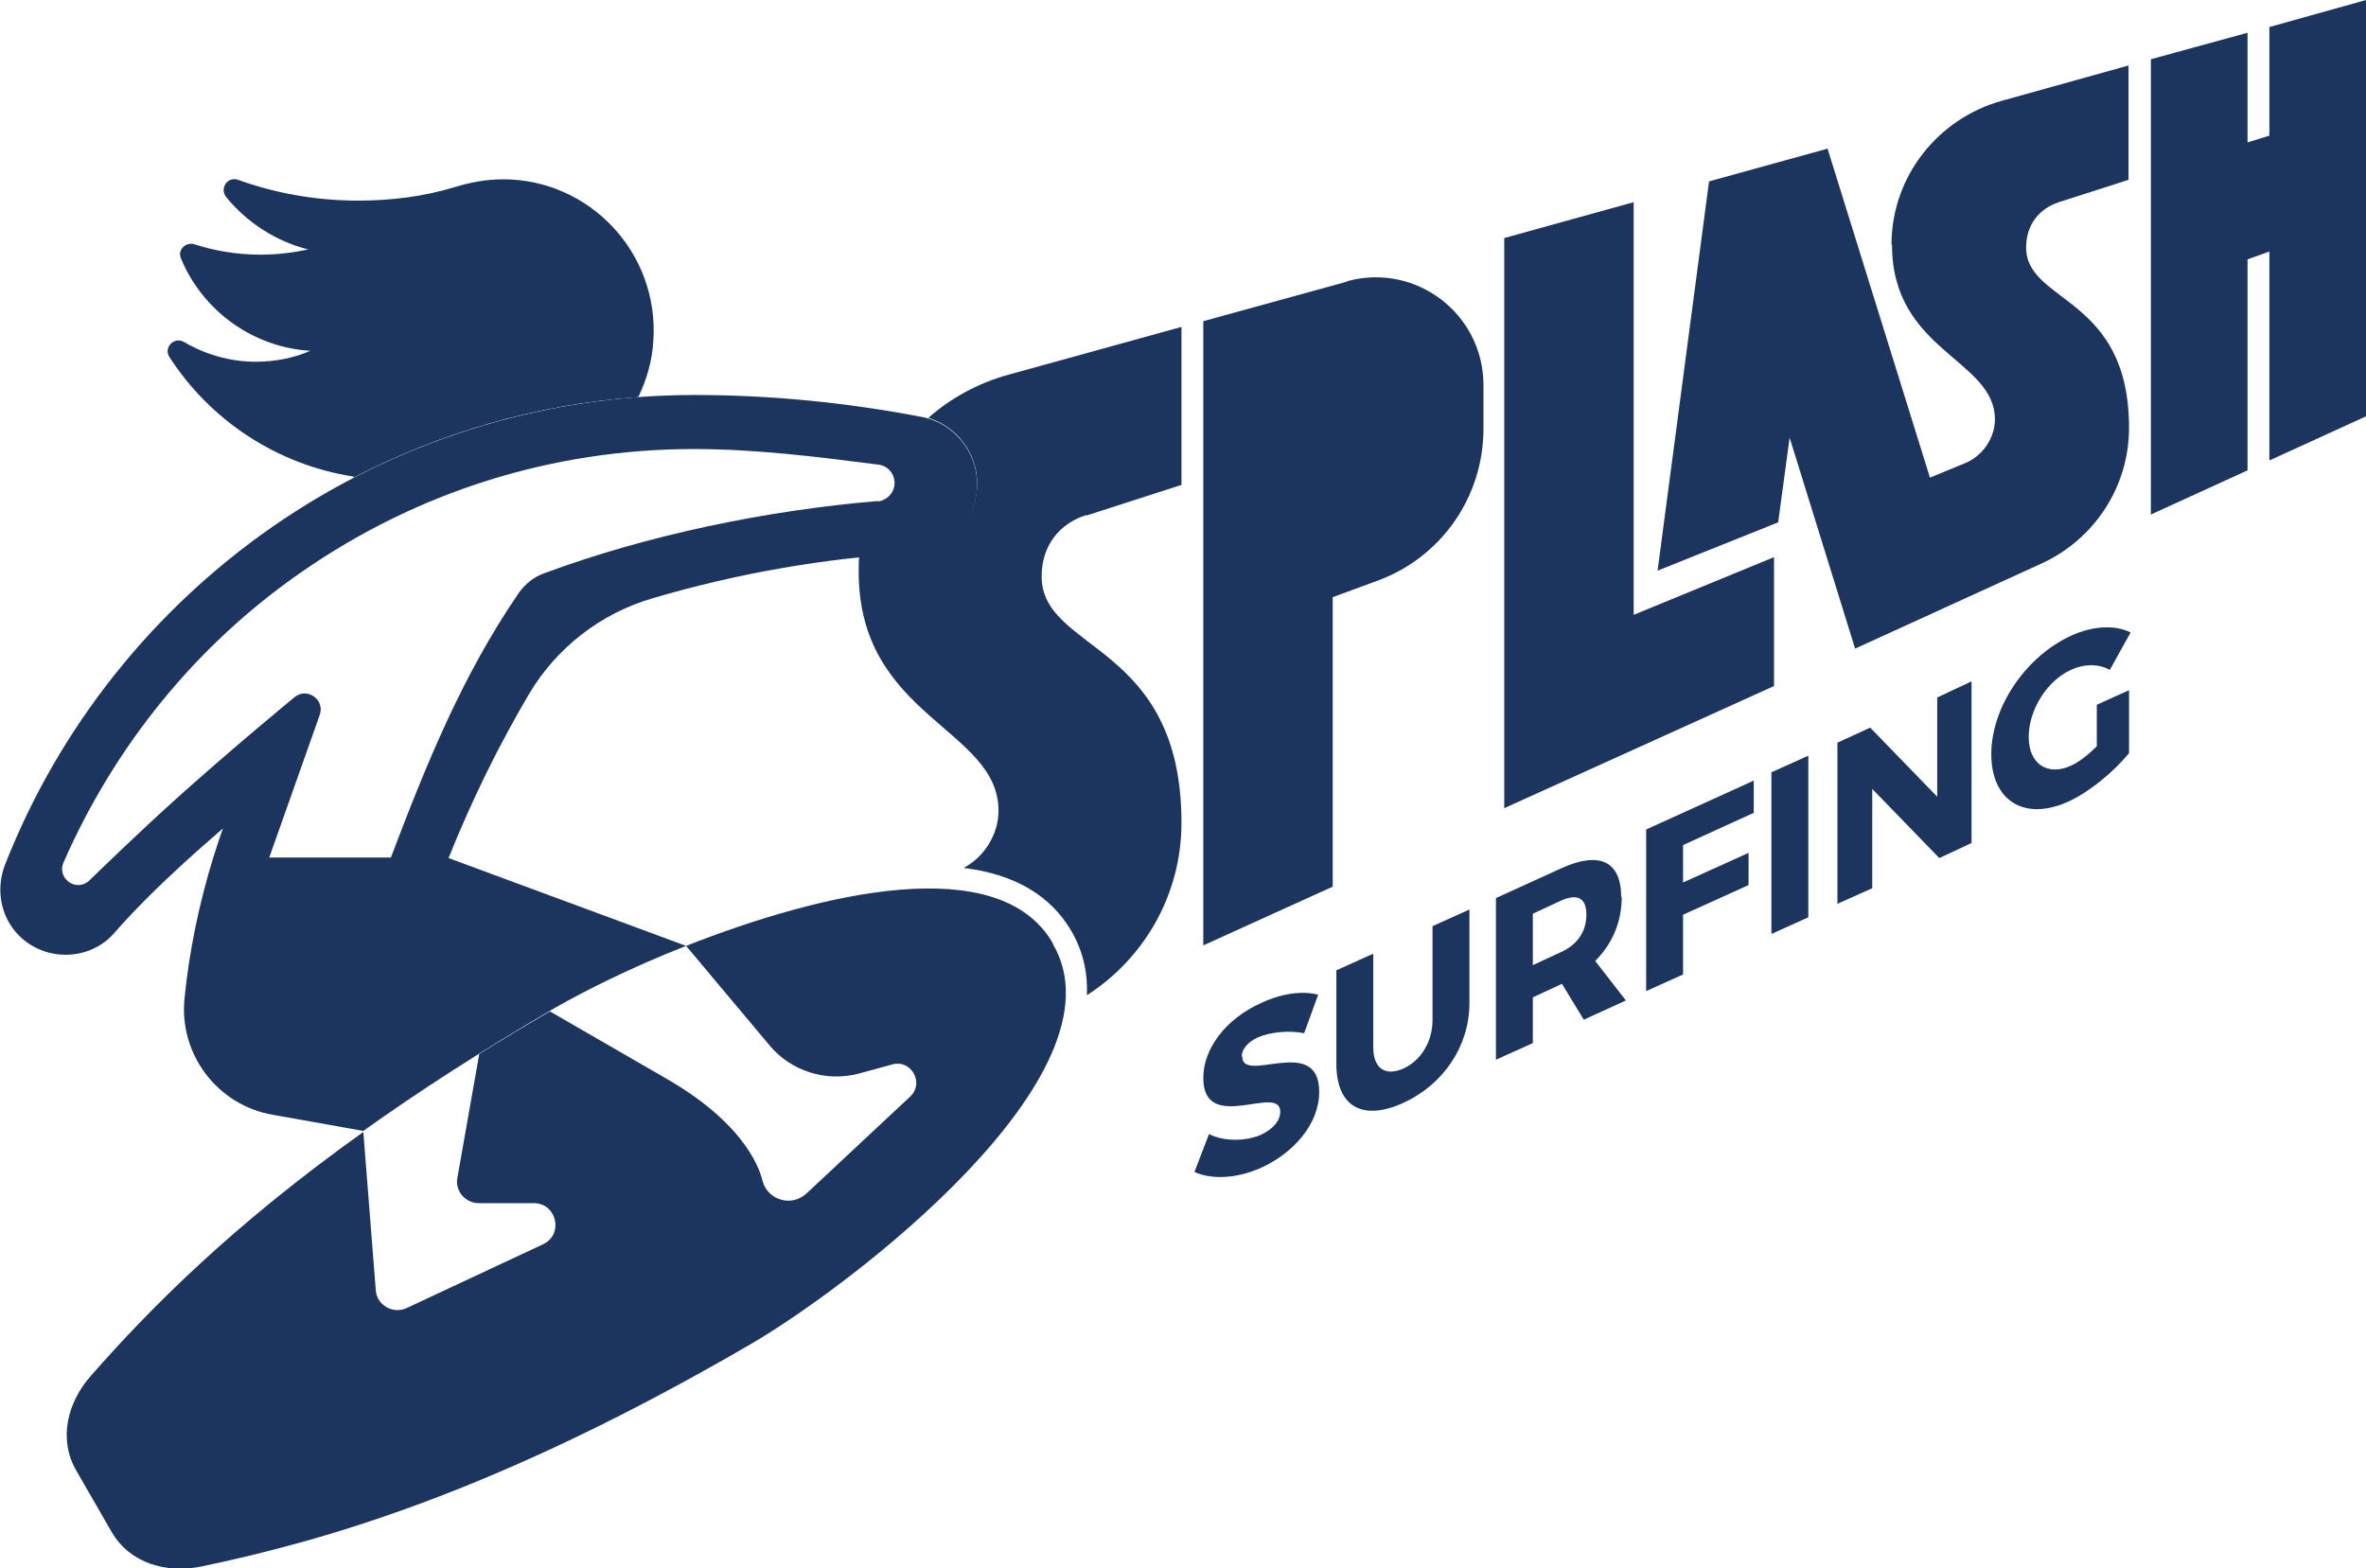
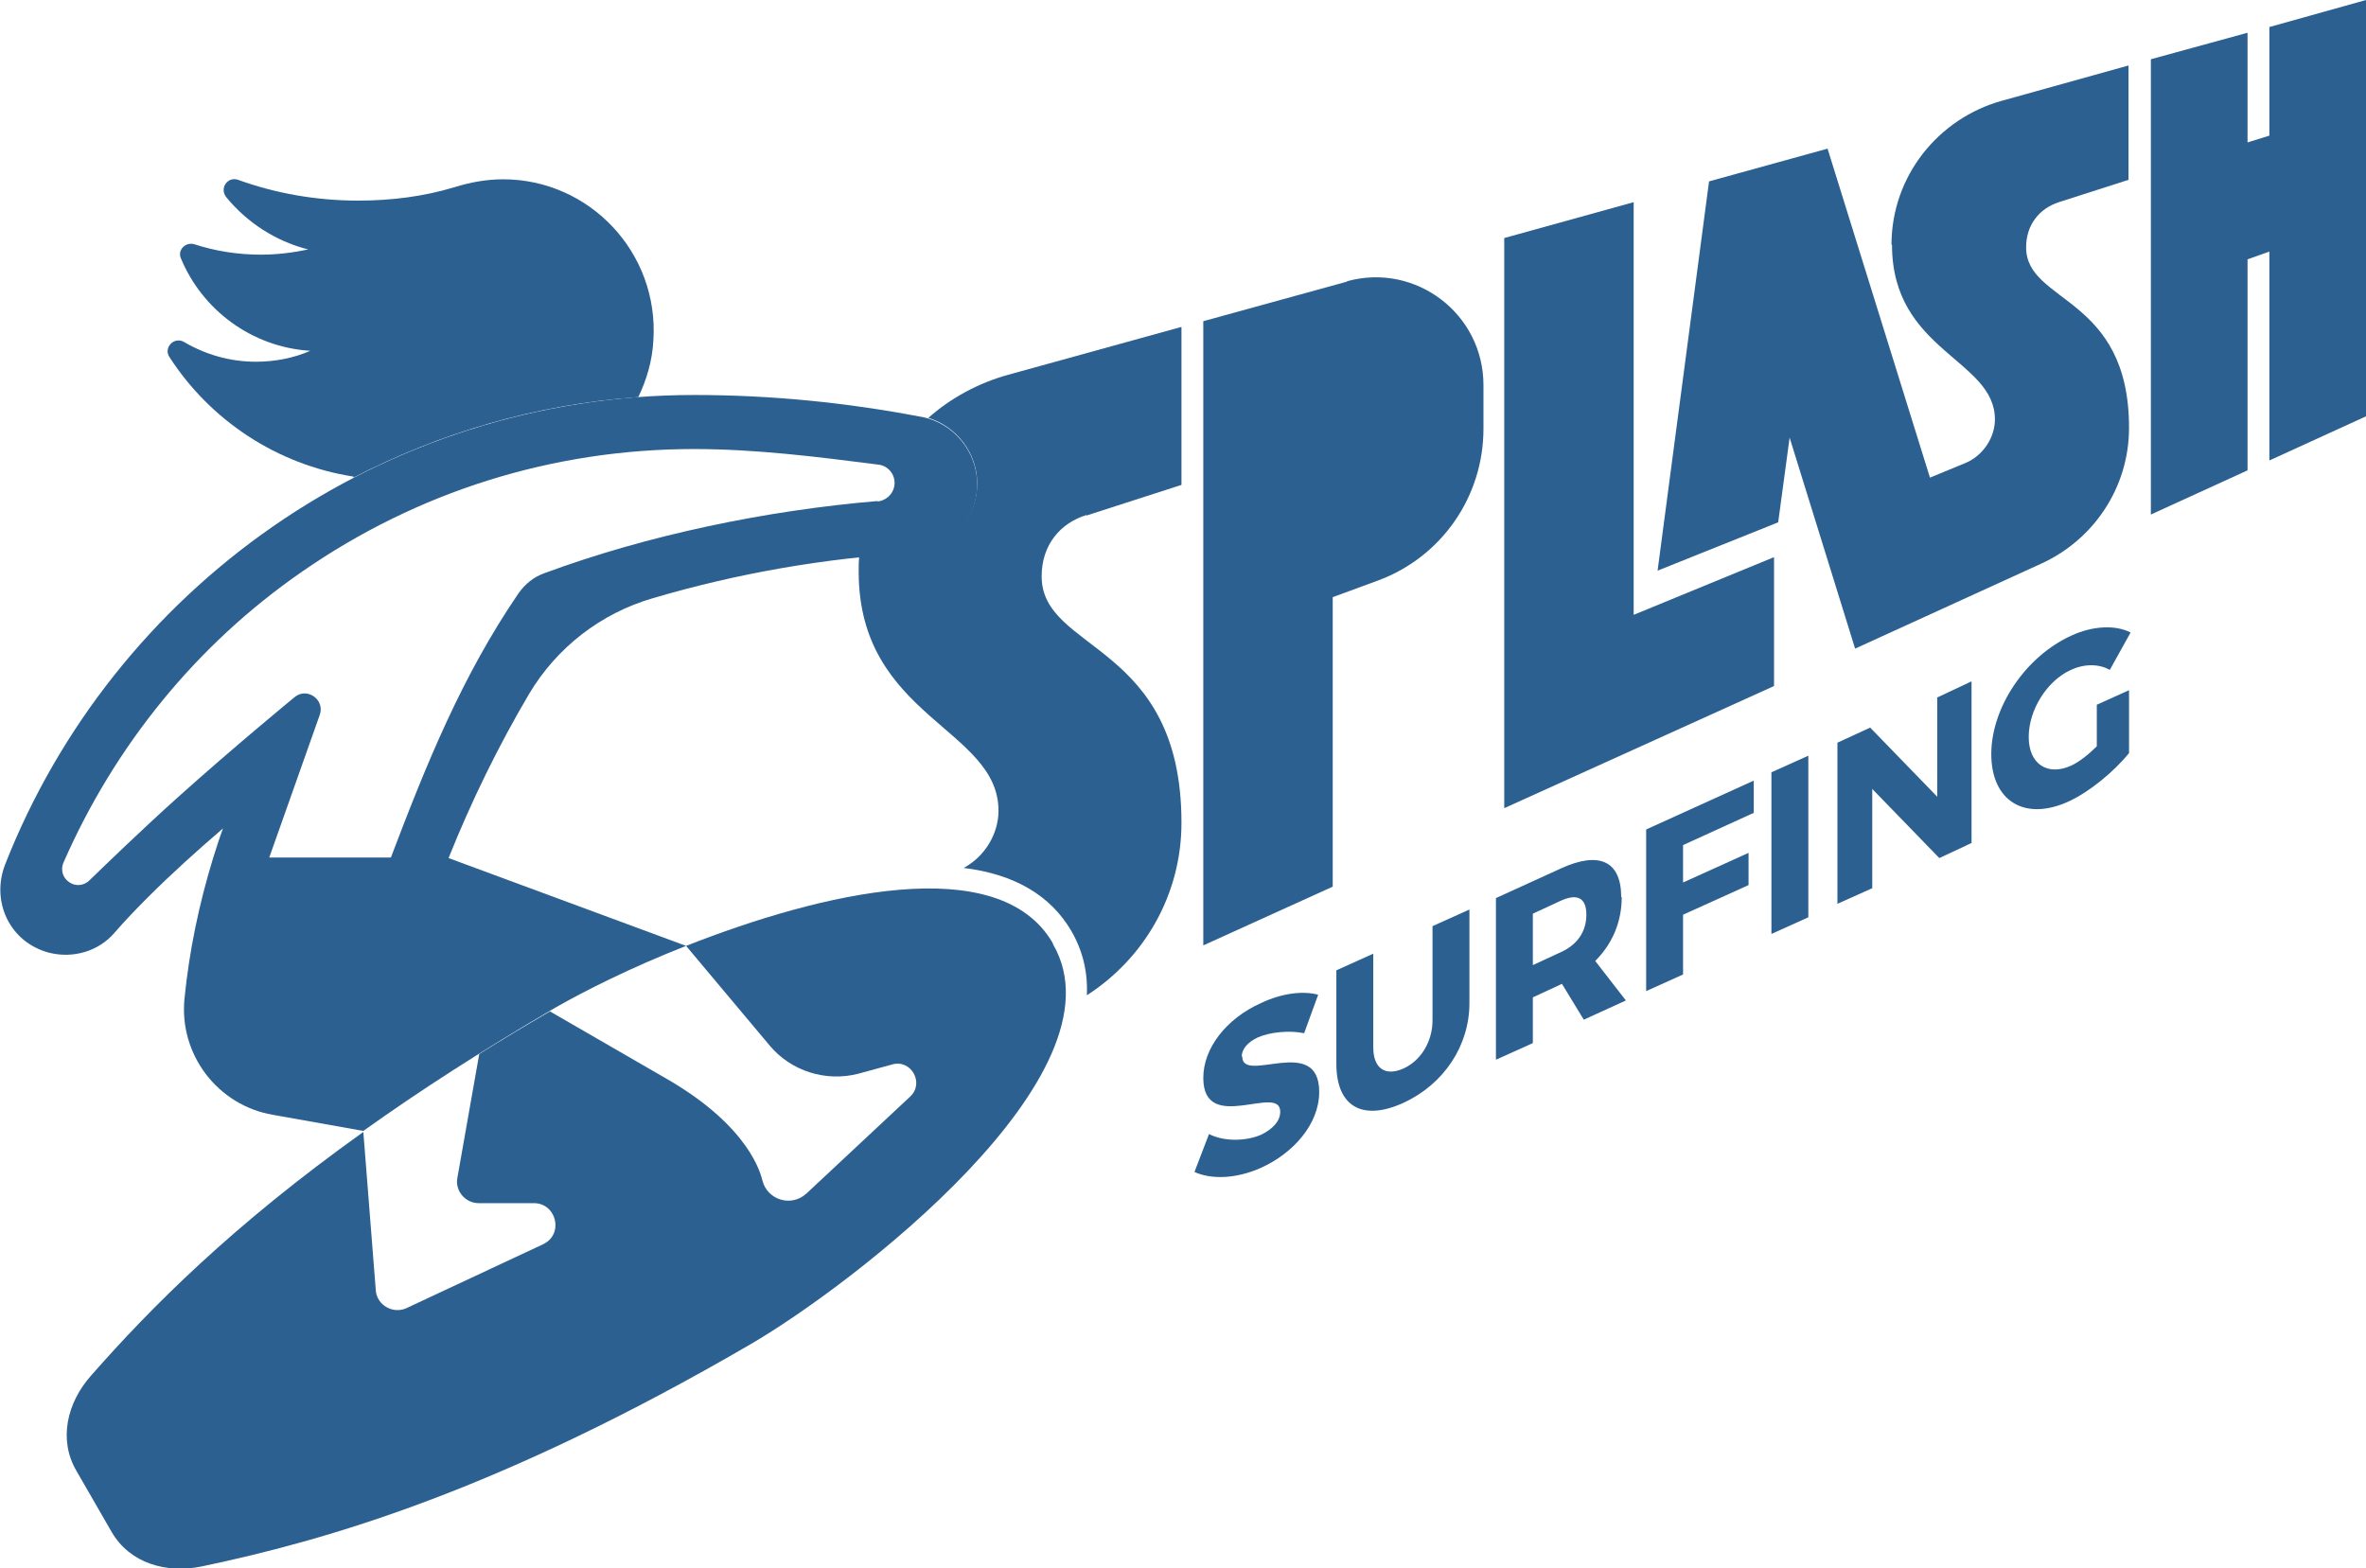
<svg xmlns="http://www.w3.org/2000/svg" id="Layer_1" viewBox="0 0 455.19 301.53">
  <defs>
    <style>
      .cls-1 {
-         fill: #1c355e;
+         fill: #2b6091;
      }
    </style>
  </defs>
  <g id="Horizontal">
    <g>
      <g>
        <path class="cls-1" d="M 238.9 203.3 c 0 -1.5 1.2 -2.8 3.1 -3.7 c 2.3 -1 6 -1.4 8.9 -0.8 l 2.7 -7.4 c -2.9 -0.8 -7 -0.3 -11 1.6 c -6.7 3 -11.1 8.7 -11.1 14.4 c 0 11 14.8 1 14.8 6.5 c 0 1.8 -1.4 3.3 -3.6 4.4 c -2.9 1.3 -7.2 1.4 -10.1 -0.1 l -2.8 7.3 c 3.3 1.5 8.1 1.3 12.8 -0.8 c 6.2 -2.8 11.2 -8.4 11.2 -14.6 c 0 -11.2 -14.8 -1.4 -14.8 -6.8 Z" />
        <path class="cls-1" d="M 275.6 196.3 c 0 4.2 -2.3 7.8 -5.6 9.3 c -3.4 1.5 -5.8 0.1 -5.8 -4.1 v -18 l -7.1 3.2 v 18 c 0 8.2 5 11.1 12.9 7.5 c 7.8 -3.6 12.7 -11 12.7 -19.2 v -18 l -7.1 3.2 v 18 Z" />
        <path class="cls-1" d="M 311.9 172.6 c 0 -6.9 -4.2 -8.9 -11.6 -5.5 l -12.5 5.7 v 31.1 l 7.1 -3.2 v -8.8 l 5.4 -2.5 l 0.2 -0.1 l 4.2 6.9 l 8.1 -3.7 l -5.9 -7.6 c 3.3 -3.3 5.1 -7.5 5.1 -12.3 Z M 300.3 183.2 l -5.4 2.5 v -9.9 l 5.4 -2.5 c 3.1 -1.4 4.9 -0.6 4.9 2.7 s -1.8 5.8 -4.9 7.2 Z" />
        <polygon class="cls-1" points="316.7,190.7 323.8,187.5 323.8,176 336.4,170.3 336.4,164.1 323.8,169.8 323.8,162.6 337.4,156.4 337.4,150.2 316.7,159.6 316.7,190.7" />
        <polygon class="cls-1" points="340.8,179.7 347.9,176.5 347.9,145.4 340.8,148.6 340.8,179.7" />
        <polygon class="cls-1" points="372.7,153.3 359.8,140 353.5,142.9 353.5,173.9 360.2,170.9 360.2,151.8 373.1,165.1 379.3,162.2 379.3,131.1 372.7,134.2 372.7,153.3" />
        <path class="cls-1" d="M 403.5 143.5 c -1.7 1.7 -3.5 3.1 -5 3.8 c -4.6 2.1 -8.2 -0.3 -8.2 -5.5 s 3.5 -10.8 8.1 -12.9 c 2.6 -1.2 5.4 -1.2 7.5 0 l 4 -7.2 c -2.9 -1.5 -7.3 -1.3 -11.4 0.6 c -8.8 4 -15.4 13.8 -15.4 22.8 s 6.4 13 14.9 9.1 c 3.9 -1.8 8.6 -5.6 11.6 -9.3 v -12.1 l -6.2 2.8 v 8 Z" />
      </g>
      <g>
        <path class="cls-1" d="M 259.1 54.2 l -27.6 7.6 v 120.1 l 24.9 -11.3 v -55.7 l 8.7 -3.2 c 12.2 -4.5 20.3 -16.1 20.3 -29.2 v -8.4 c 0 -13.7 -13 -23.6 -26.2 -20 Z" />
        <polygon class="cls-1" points="314.3,38.9 289.4,45.8 289.4,155.5 341.3,132 341.3,107.2 314.3,118.3 314.3,38.9" />
        <polygon class="cls-1" points="436.6,5.2 436.6,26.1 432.4,27.4 432.4,6.3 413.8,11.4 413.8,99 432.4,90.5 432.4,49.9 436.6,48.4 436.6,88.6 455.2,80.1 455.2,0 436.6,5.2" />
        <path class="cls-1" d="M 209 99.2 l 18.3 -5.9 v -30.4 l -33.3 9.2 c -5.8 1.6 -11.1 4.5 -15.4 8.3 c 5.5 1.7 9.4 6.8 9.4 12.6 h 0 c 0 7 -5.5 12.8 -12.5 13.2 c -3.4 0.2 -6.8 0.5 -10.2 0.9 c -0.1 1 -0.1 1.9 -0.1 2.9 c 0 28 26.9 30.1 26.9 46 c 0 4.4 -2.6 8.8 -6.7 11 c 9.8 1.2 16.7 5.3 20.7 12.1 c 2.2 3.8 3.2 7.9 3 12.4 c 10.9 -7 18.2 -19.2 18.2 -33.2 c 0 -34.8 -26.9 -32.8 -26.9 -47.4 c 0 -6 3.5 -10.2 8.6 -11.8 Z" />
        <path class="cls-1" d="M 364 47.1 c 0 20.5 19.8 22 19.8 33.6 c 0 3.5 -2.3 7 -5.7 8.4 l -6.8 2.8 l -19.7 -63.3 l -22.8 6.3 l -9.9 74.9 l 23.2 -9.3 l 2.2 -16.3 l 12.6 40.6 l 35.7 -16.3 c 10 -4.5 17 -14.5 17 -26.2 c 0 -25.5 -19.8 -23.9 -19.8 -34.7 c 0 -4.4 2.6 -7.5 6.3 -8.7 l 13.4 -4.3 V 12.6 l -24.4 6.8 c -12.2 3.4 -21.2 14.5 -21.2 27.7 Z" />
      </g>
    </g>
    <g>
      <path class="cls-1" d="M 177.2 80.2 c -14.1 -2.7 -28.7 -4.2 -43.6 -4.2 c -60.3 0 -111.8 37.4 -132.6 90.3 c -2.8 7.2 0.9 15 8.4 17 c 4.7 1.2 9.6 -0.3 12.6 -3.8 c 2 -2.3 4.2 -4.6 6.4 -6.8 c 4.7 -4.7 9.6 -9.1 14.5 -13.3 c -0.7 1.9 -1.3 3.8 -1.9 5.7 c -2.7 8.8 -4.6 17.9 -5.5 27 c -1.1 10.8 6.4 20.6 17 22.4 l 17.4 3.1 c 10.5 -7.5 22.7 -15.4 36.9 -23.7 c 5.6 -3.2 14.7 -7.8 25.2 -11.9 c 0 0 -45.7 -16.9 -45.7 -16.9 c 4.4 -11 9.6 -21.6 15.5 -31.6 c 5.3 -8.9 13.8 -15.5 23.8 -18.4 c 16.3 -4.8 33 -7.7 49.9 -8.7 c 7 -0.4 12.5 -6.2 12.5 -13.2 h 0 c 0 -6.3 -4.5 -11.8 -10.7 -13 Z M 168.9 96.4 c -21.4 1.8 -44.2 6.5 -64.2 13.9 h 0 c -2 0.7 -3.7 2.1 -4.9 3.8 c -10.9 15.9 -17.8 33 -24.6 50.9 h -23.4 c 0.3 -0.8 9.7 -27.4 9.7 -27.4 c 1.1 -3 -2.5 -5.5 -4.9 -3.4 c 0 0 -11.7 9.6 -22.6 19.4 c -7 6.3 -13.7 12.8 -16.8 15.8 c -1 1 -2.6 1.2 -3.8 0.4 c -1.3 -0.8 -1.8 -2.4 -1.2 -3.8 c 9.8 -22.4 25.5 -41.9 45.9 -56 c 22.2 -15.4 48.2 -23.6 75.4 -23.6 c 11.9 0 23.8 1.5 35.5 3 c 1.8 0.2 3.2 1.8 3.1 3.7 c -0.1 1.8 -1.5 3.2 -3.3 3.4 Z" />
      <g>
        <path class="cls-1" d="M 202.5 181.4 c -10.4 -17.8 -44.6 -9.6 -70.5 0.6 l 16.1 19.2 c 4.1 4.9 10.8 7 17 5.4 l 6.6 -1.8 c 3.6 -1 6.2 3.6 3.4 6.2 l -19.9 18.6 c -3 2.8 -7.6 1.2 -8.5 -2.4 c -0.3 -1.1 -2.3 -10.3 -18.4 -19.6 l -22.5 -13 c -4.8 2.8 -9.3 5.5 -13.6 8.2 l -4.2 23.8 c -0.5 2.5 1.5 4.9 4.1 4.9 h 10.6 c 4.4 0 5.8 6 1.8 7.9 l -26.3 12.3 c -2.6 1.2 -5.7 -0.6 -5.9 -3.4 l -2.4 -30.5 c -25.2 18 -40.8 33.7 -52.4 46.9 c -4.6 5.2 -6.3 12.3 -2.8 18.3 l 6.8 11.8 c 3.5 6 10.5 8 17.3 6.6 c 24.3 -5.1 57.2 -14.6 105.5 -42.7 c 19.3 -11.2 72.8 -52 58.3 -77 Z" />
        <path class="cls-1" d="M 68 91.9 c 16.6 -8.6 35.1 -14.1 54.8 -15.5 c 1.6 -3.3 2.7 -7 2.9 -10.9 c 1.1 -16.9 -12.3 -31 -28.9 -31 c -3.3 0 -6.4 0.6 -9.3 1.5 c -5.9 1.8 -12.2 2.6 -18.6 2.6 c -8.1 0 -15.9 -1.4 -23.1 -4 c -2 -0.7 -3.6 1.6 -2.3 3.3 c 4 4.9 9.5 8.5 15.8 10.1 c -2.9 0.6 -5.9 1 -9.1 1 c -4.5 0 -8.8 -0.7 -12.8 -2 c -1.7 -0.5 -3.3 1.1 -2.6 2.7 c 4.1 9.9 13.6 17.1 24.9 17.8 c -3.2 1.4 -6.8 2.1 -10.5 2.1 c -5 0 -9.7 -1.4 -13.8 -3.8 c -1.9 -1.1 -4 1.1 -2.8 2.9 c 7.8 12.1 20.6 20.7 35.4 23 Z" />
      </g>
    </g>
  </g>
</svg>
